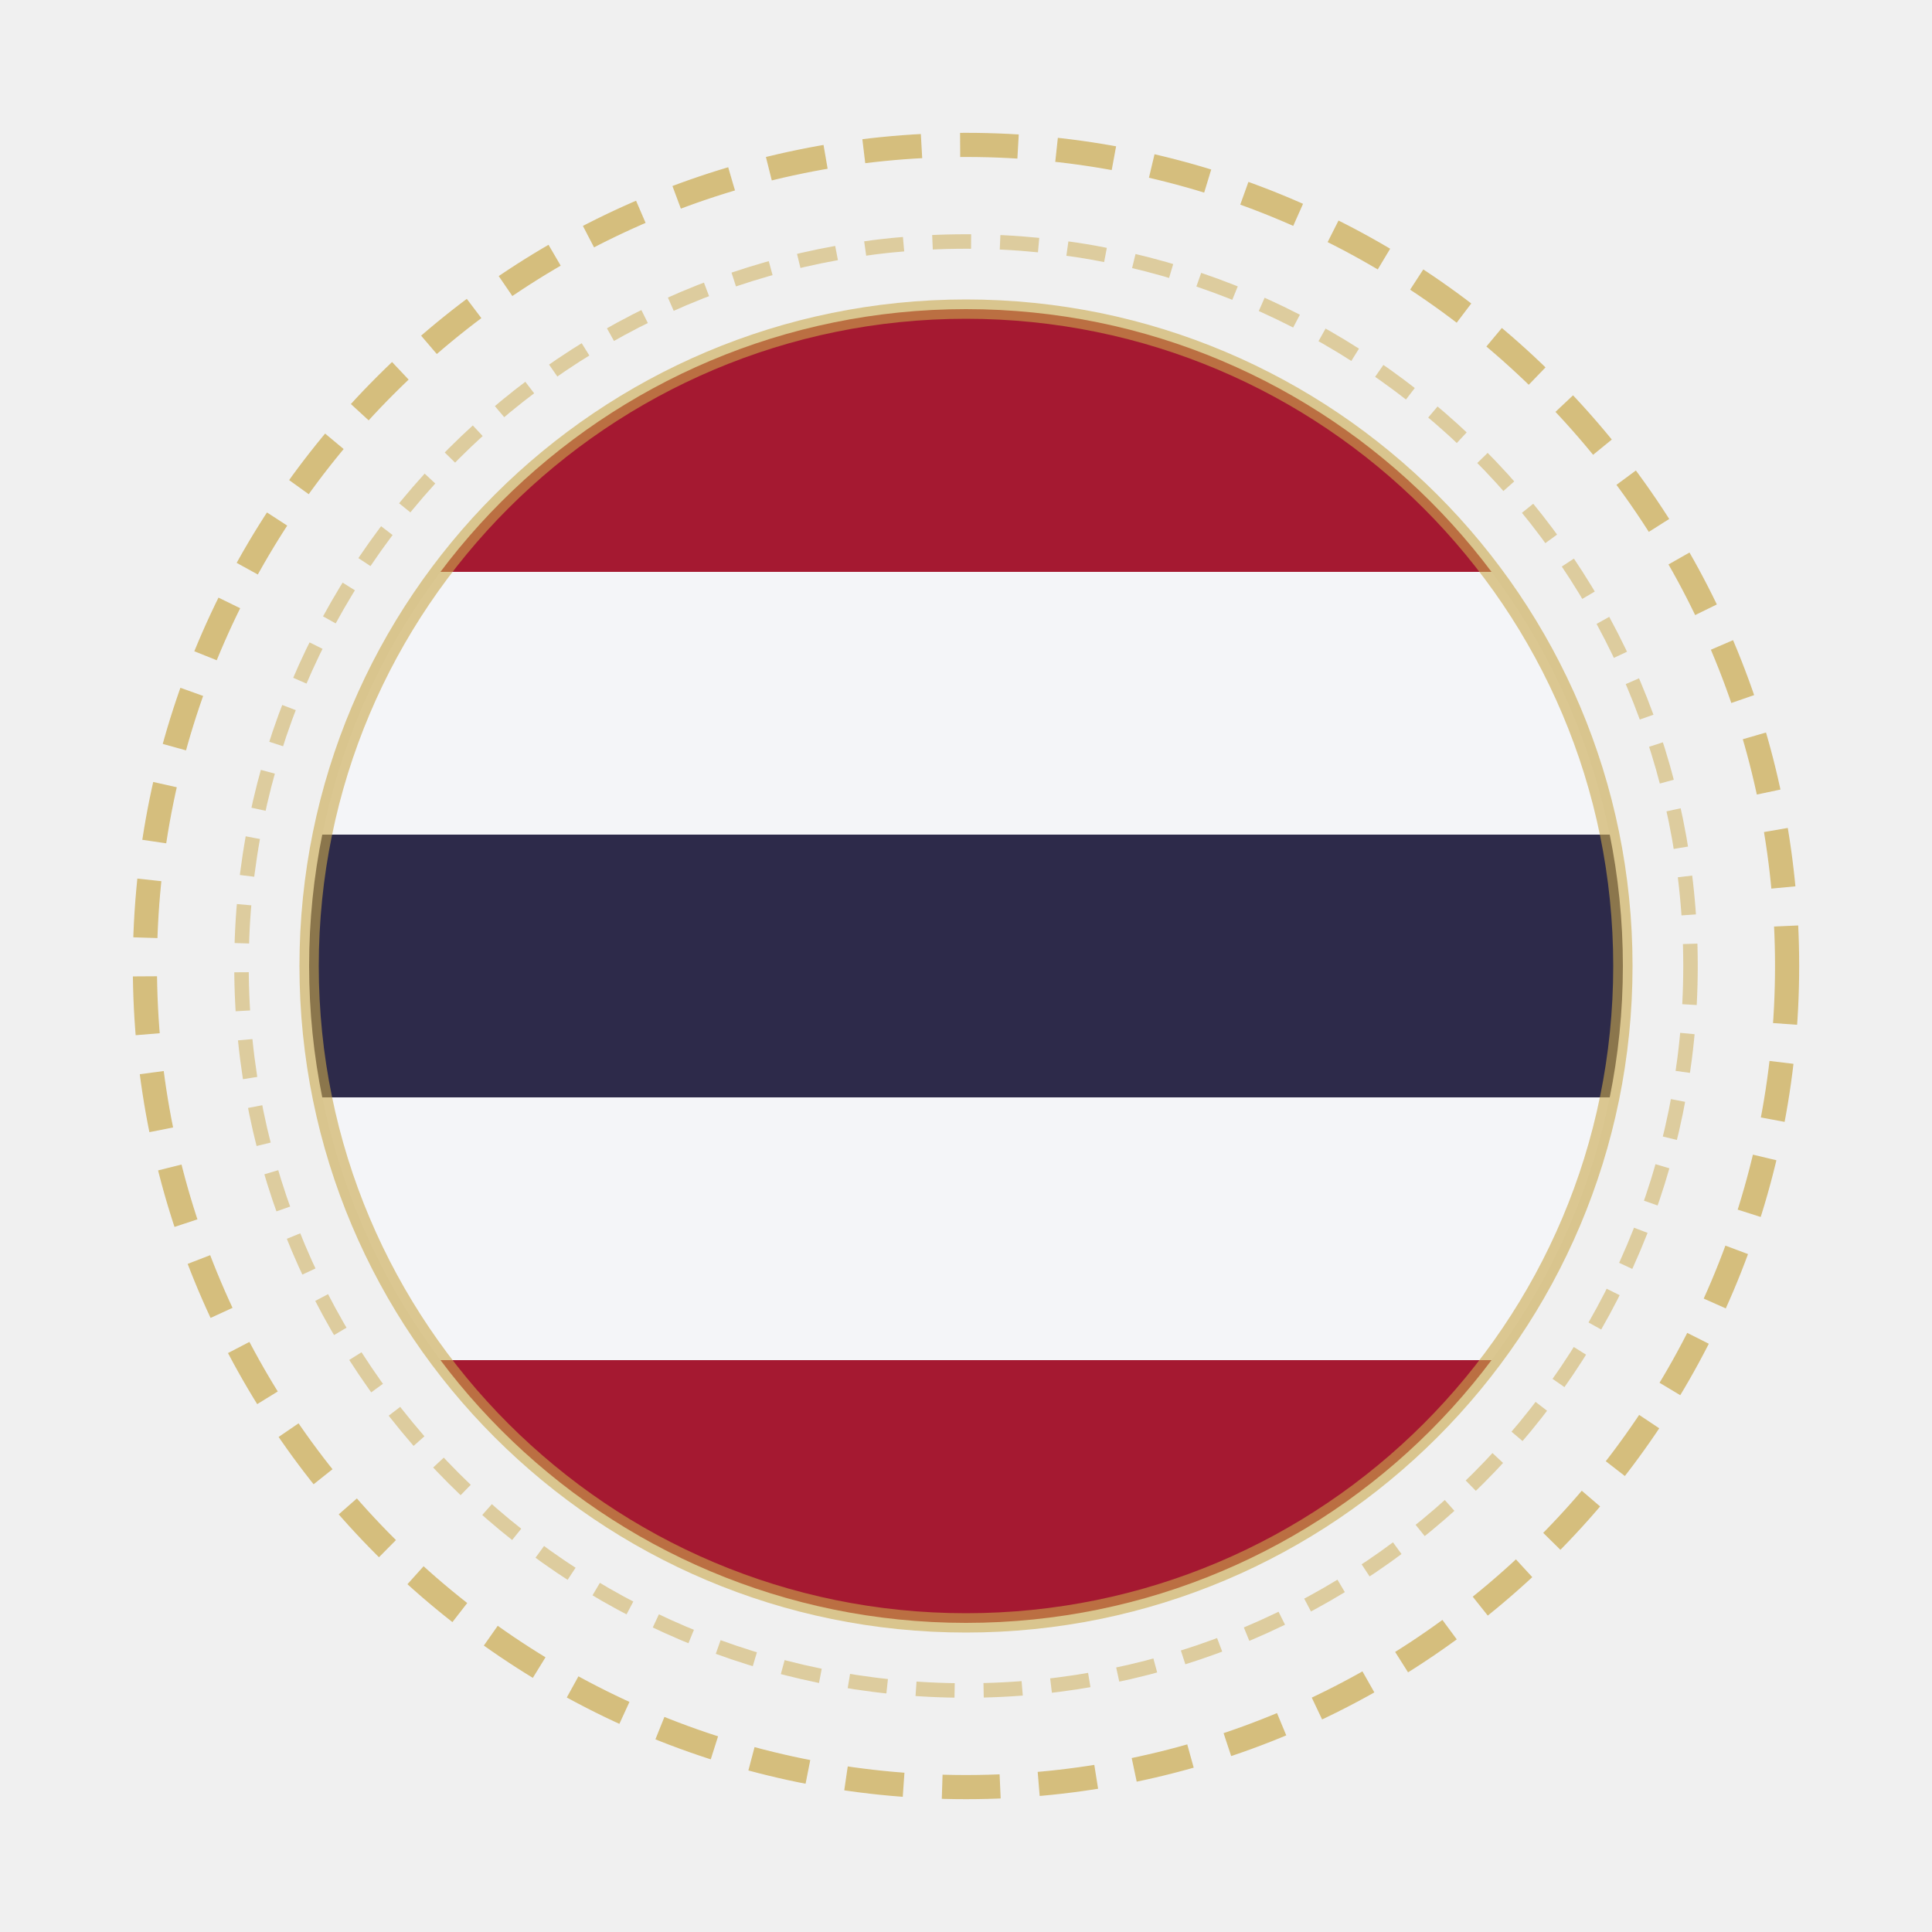
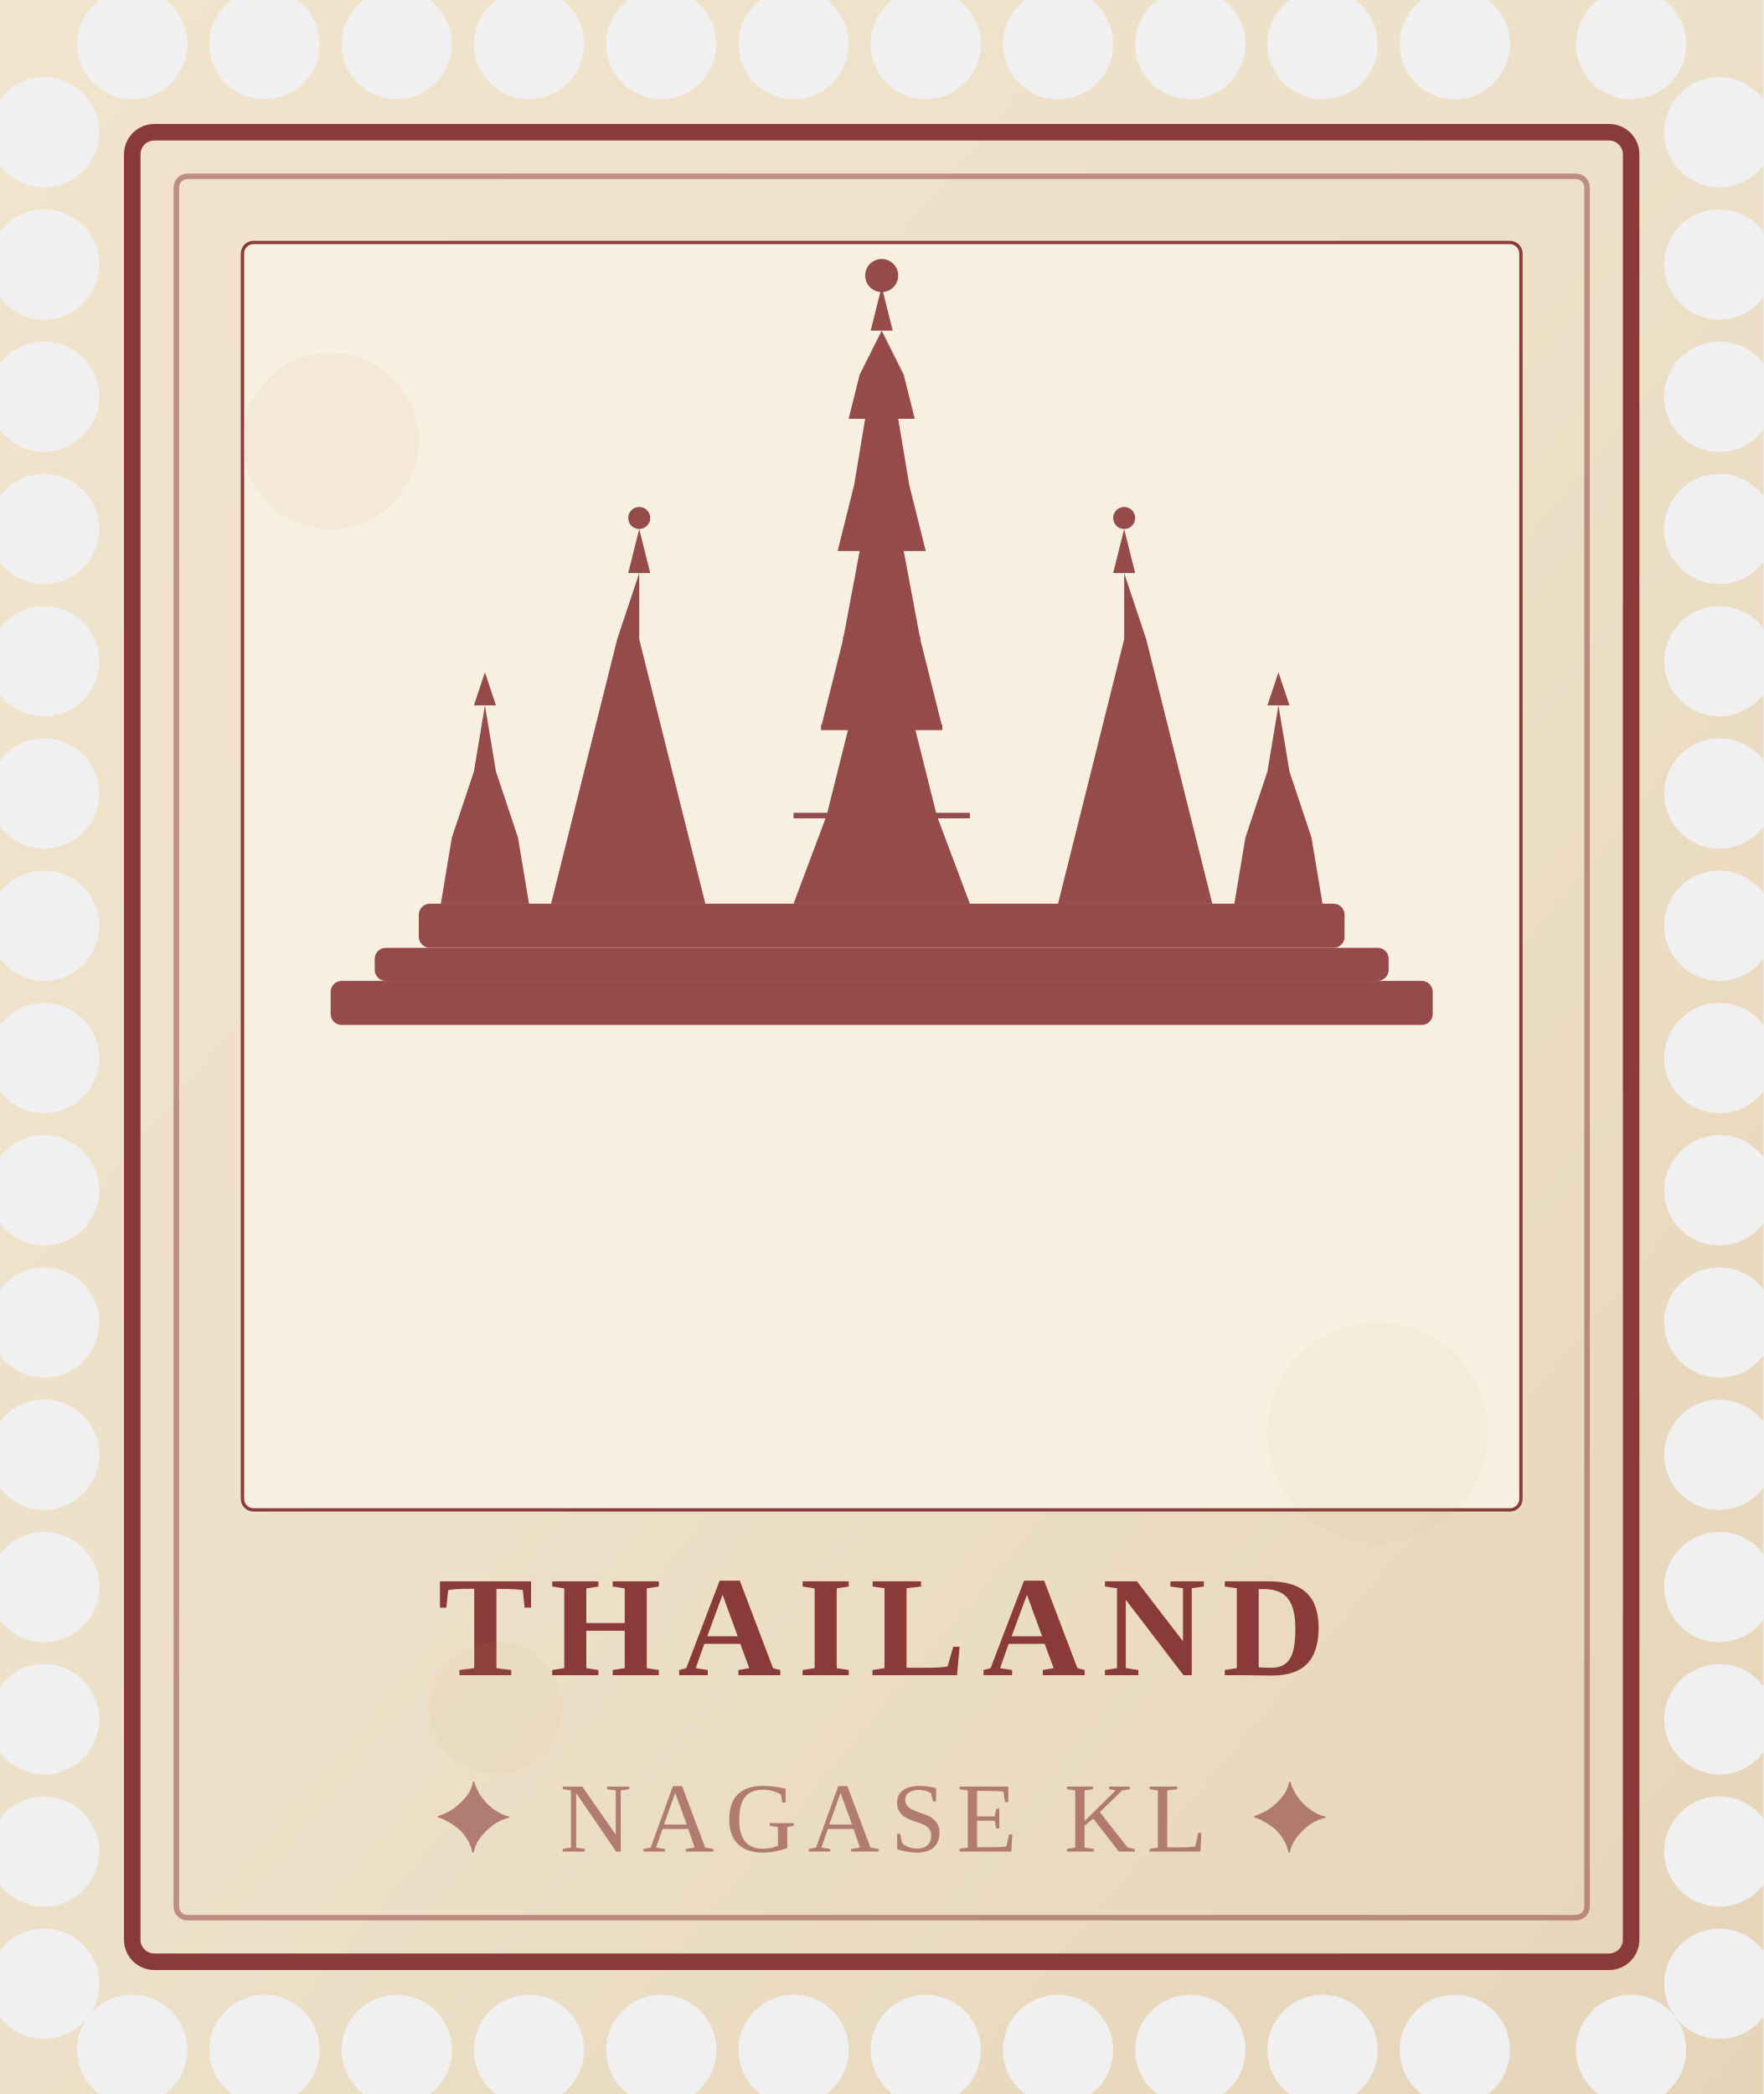
- <svg xmlns="http://www.w3.org/2000/svg" viewBox="0 0 200 200" width="200" height="200">
+ <svg xmlns="http://www.w3.org/2000/svg" viewBox="0 0 160 190" width="160" height="190">
  <defs>
-     <clipPath id="flagClip">
-       <circle cx="100" cy="100" r="68" />
-     </clipPath>
+     <linearGradient id="paper" x1="0%" y1="0%" x2="100%" y2="100%">
+       <stop offset="0%" stop-color="#f2e4cc" />
+       <stop offset="50%" stop-color="#ede0c8" />
+       <stop offset="100%" stop-color="#e5d4b8" />
+     </linearGradient>
+     <mask id="perfMask">
+       <rect x="0" y="0" width="160" height="190" fill="white" />
+       <circle cx="12" cy="4" r="5" fill="black" />
+       <circle cx="24" cy="4" r="5" fill="black" />
+       <circle cx="36" cy="4" r="5" fill="black" />
+       <circle cx="48" cy="4" r="5" fill="black" />
+       <circle cx="60" cy="4" r="5" fill="black" />
+       <circle cx="72" cy="4" r="5" fill="black" />
+       <circle cx="84" cy="4" r="5" fill="black" />
+       <circle cx="96" cy="4" r="5" fill="black" />
+       <circle cx="108" cy="4" r="5" fill="black" />
+       <circle cx="120" cy="4" r="5" fill="black" />
+       <circle cx="132" cy="4" r="5" fill="black" />
+       <circle cx="148" cy="4" r="5" fill="black" />
+       <circle cx="12" cy="186" r="5" fill="black" />
+       <circle cx="24" cy="186" r="5" fill="black" />
+       <circle cx="36" cy="186" r="5" fill="black" />
+       <circle cx="48" cy="186" r="5" fill="black" />
+       <circle cx="60" cy="186" r="5" fill="black" />
+       <circle cx="72" cy="186" r="5" fill="black" />
+       <circle cx="84" cy="186" r="5" fill="black" />
+       <circle cx="96" cy="186" r="5" fill="black" />
+       <circle cx="108" cy="186" r="5" fill="black" />
+       <circle cx="120" cy="186" r="5" fill="black" />
+       <circle cx="132" cy="186" r="5" fill="black" />
+       <circle cx="148" cy="186" r="5" fill="black" />
+       <circle cx="4" cy="12" r="5" fill="black" />
+       <circle cx="4" cy="24" r="5" fill="black" />
+       <circle cx="4" cy="36" r="5" fill="black" />
+       <circle cx="4" cy="48" r="5" fill="black" />
+       <circle cx="4" cy="60" r="5" fill="black" />
+       <circle cx="4" cy="72" r="5" fill="black" />
+       <circle cx="4" cy="84" r="5" fill="black" />
+       <circle cx="4" cy="96" r="5" fill="black" />
+       <circle cx="4" cy="108" r="5" fill="black" />
+       <circle cx="4" cy="120" r="5" fill="black" />
+       <circle cx="4" cy="132" r="5" fill="black" />
+       <circle cx="4" cy="144" r="5" fill="black" />
+       <circle cx="4" cy="156" r="5" fill="black" />
+       <circle cx="4" cy="168" r="5" fill="black" />
+       <circle cx="4" cy="180" r="5" fill="black" />
+       <circle cx="156" cy="12" r="5" fill="black" />
+       <circle cx="156" cy="24" r="5" fill="black" />
+       <circle cx="156" cy="36" r="5" fill="black" />
+       <circle cx="156" cy="48" r="5" fill="black" />
+       <circle cx="156" cy="60" r="5" fill="black" />
+       <circle cx="156" cy="72" r="5" fill="black" />
+       <circle cx="156" cy="84" r="5" fill="black" />
+       <circle cx="156" cy="96" r="5" fill="black" />
+       <circle cx="156" cy="108" r="5" fill="black" />
+       <circle cx="156" cy="120" r="5" fill="black" />
+       <circle cx="156" cy="132" r="5" fill="black" />
+       <circle cx="156" cy="144" r="5" fill="black" />
+       <circle cx="156" cy="156" r="5" fill="black" />
+       <circle cx="156" cy="168" r="5" fill="black" />
+       <circle cx="156" cy="180" r="5" fill="black" />
+     </mask>
  </defs>
-   <circle cx="100" cy="100" r="85" fill="none" stroke="#c9a84c" stroke-width="2.5" stroke-dasharray="6 4" opacity="0.7" />
-   <circle cx="100" cy="100" r="75" fill="none" stroke="#c9a84c" stroke-width="1.5" stroke-dasharray="4 3" opacity="0.5" />
-   <g clip-path="url(#flagClip)">
-     <rect x="30" y="32" width="140" height="27.2" fill="#A51931" />
-     <rect x="30" y="59.2" width="140" height="27.2" fill="#F4F5F8" />
-     <rect x="30" y="86.4" width="140" height="27.2" fill="#2D2A4A" />
-     <rect x="30" y="113.6" width="140" height="27.2" fill="#F4F5F8" />
-     <rect x="30" y="140.8" width="140" height="27.2" fill="#A51931" />
+   <g mask="url(#perfMask)">
+     <rect x="0" y="0" width="160" height="190" fill="url(#paper)" />
+     <rect x="12" y="12" width="136" height="166" fill="none" stroke="#8b3a3a" stroke-width="1.5" rx="2" />
+     <rect x="16" y="16" width="128" height="158" fill="none" stroke="#8b3a3a" stroke-width="0.5" rx="1" opacity="0.5" />
+     <rect x="22" y="22" width="116" height="115" fill="#f7efe0" stroke="#8b3a3a" stroke-width="0.3" rx="1" />
+     <g transform="translate(80, 82)" fill="#8b3a3a" opacity="0.9">
+       <polygon points="0,-52 -2,-48 -3,-44 -1.5,-44 -2.5,-38 -4,-32 -2,-32 -3.5,-24 -5.5,-16 -3,-16 -5,-8 -8,0 8,0 5,-8 3,-16 5.5,-16 3.5,-24 2,-32 4,-32 2.5,-38 1.5,-44 3,-44 2,-48" />
+       <polygon points="0,-56 -1,-52 1,-52" />
+       <circle cx="0" cy="-57" r="1.5" />
+       <polygon points="-22,-30 -24,-24 -26,-16 -28,-8 -30,0 -16,0 -18,-8 -20,-16 -22,-24" />
+       <polygon points="-22,-34 -21,-30 -23,-30" />
+       <circle cx="-22" cy="-35" r="1" />
+       <polygon points="22,-30 24,-24 26,-16 28,-8 30,0 16,0 18,-8 20,-16 22,-24" />
+       <polygon points="22,-34 21,-30 23,-30" />
+       <circle cx="22" cy="-35" r="1" />
+       <polygon points="-36,-18 -37,-12 -39,-6 -40,0 -32,0 -33,-6 -35,-12" />
+       <polygon points="-36,-21 -35,-18 -37,-18" />
+       <polygon points="36,-18 37,-12 39,-6 40,0 32,0 33,-6 35,-12" />
+       <polygon points="36,-21 35,-18 37,-18" />
+       <rect x="-42" y="0" width="84" height="4" rx="1" />
+       <rect x="-46" y="4" width="92" height="3" rx="1" />
+       <rect x="-50" y="7" width="100" height="4" rx="1" />
+       <line x1="-8" y1="-8" x2="8" y2="-8" stroke="#8b3a3a" stroke-width="0.5" />
+       <line x1="-5.5" y1="-16" x2="5.5" y2="-16" stroke="#8b3a3a" stroke-width="0.5" />
+       <line x1="-3.5" y1="-24" x2="3.5" y2="-24" stroke="#8b3a3a" stroke-width="0.5" />
+     </g>
+     <text x="80" y="152" font-family="Georgia, 'Times New Roman', serif" font-size="13" fill="#8b3a3a" text-anchor="middle" font-weight="bold" letter-spacing="1.5">THAILAND</text>
+     <text x="80" y="168" font-family="Georgia, 'Times New Roman', serif" font-size="9" fill="#8b3a3a" text-anchor="middle" opacity="0.6" letter-spacing="1">✦ NAGASE KL ✦</text>
+     <circle cx="30" cy="40" r="8" fill="#c4a66a" opacity="0.08" />
+     <circle cx="125" cy="130" r="10" fill="#c4a66a" opacity="0.06" />
+     <circle cx="45" cy="155" r="6" fill="#c4a66a" opacity="0.07" />
  </g>
-   <circle cx="100" cy="100" r="68" fill="none" stroke="#c9a84c" stroke-width="2" opacity="0.6" />
</svg>
